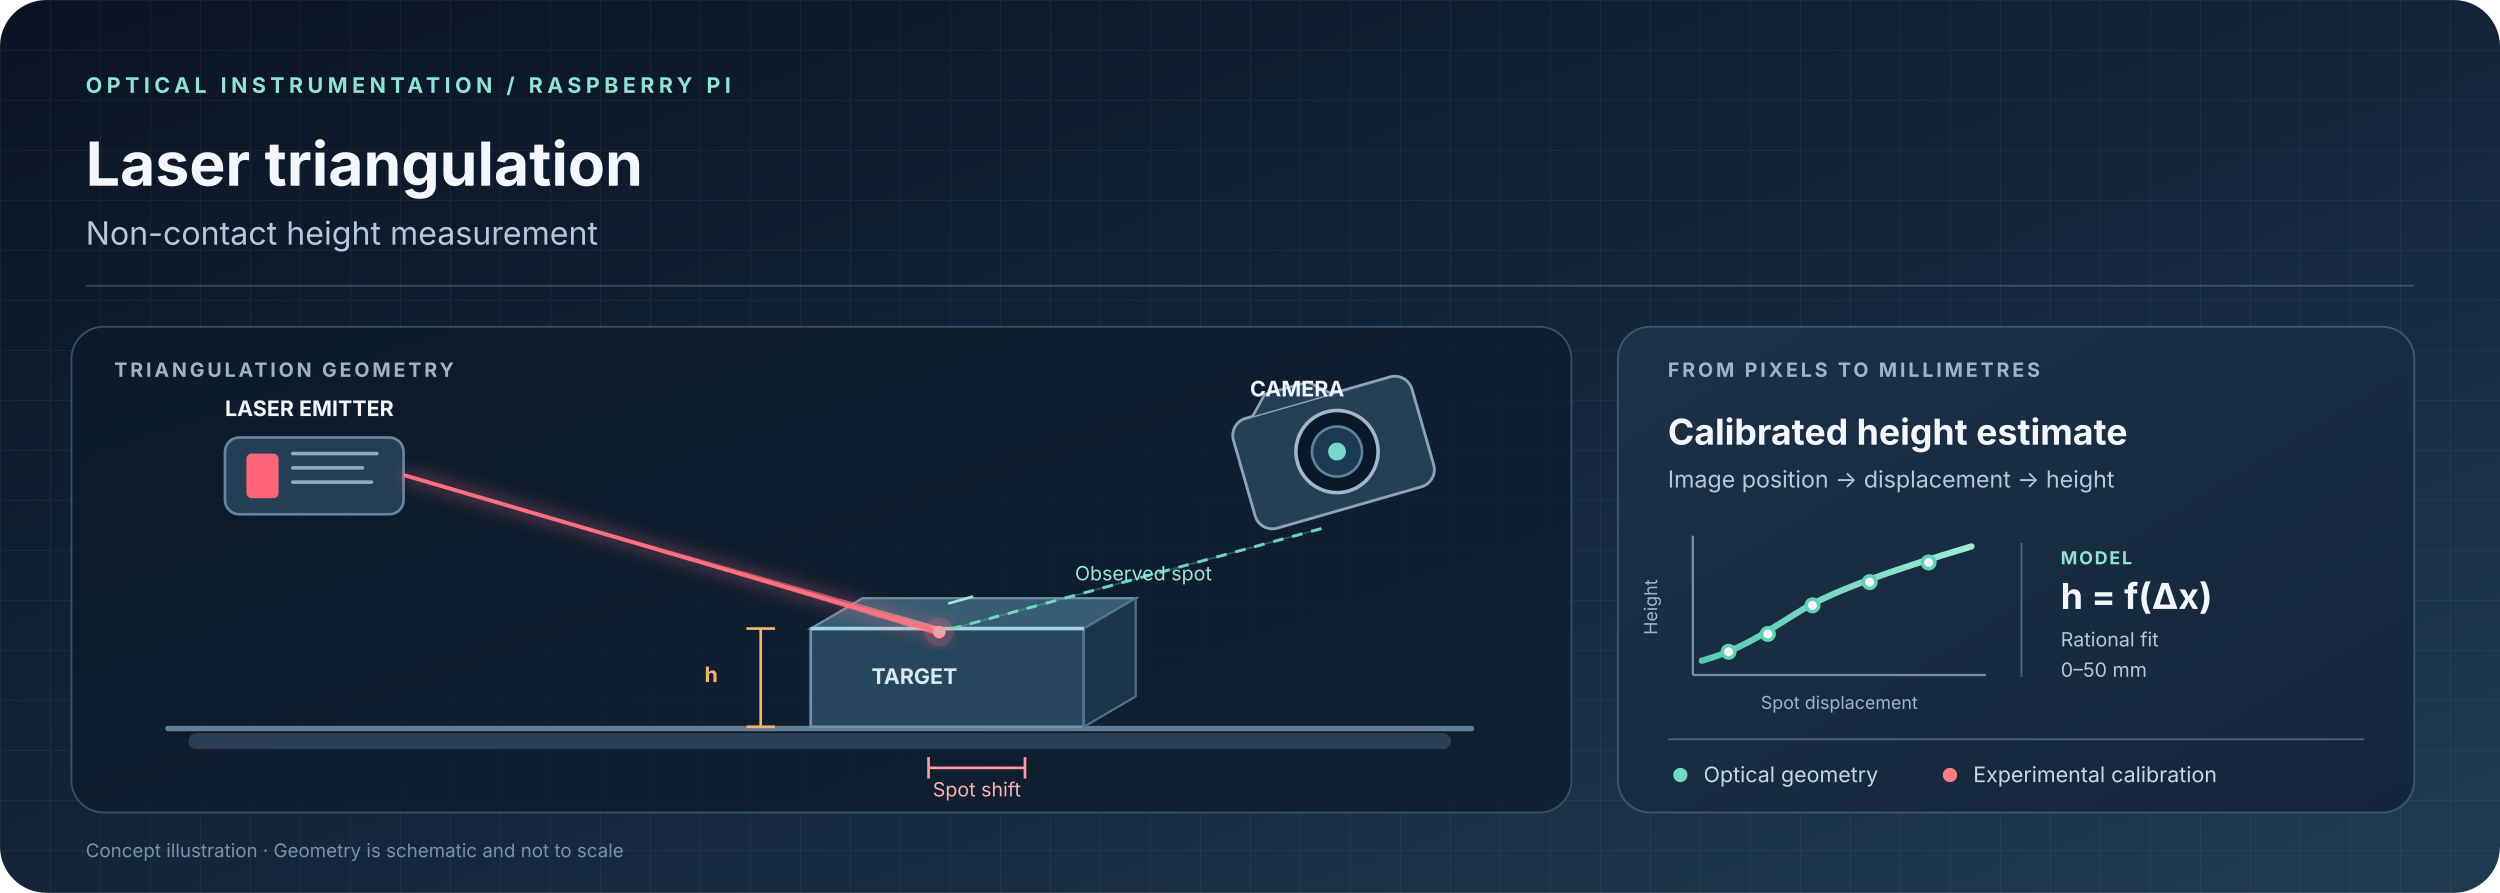
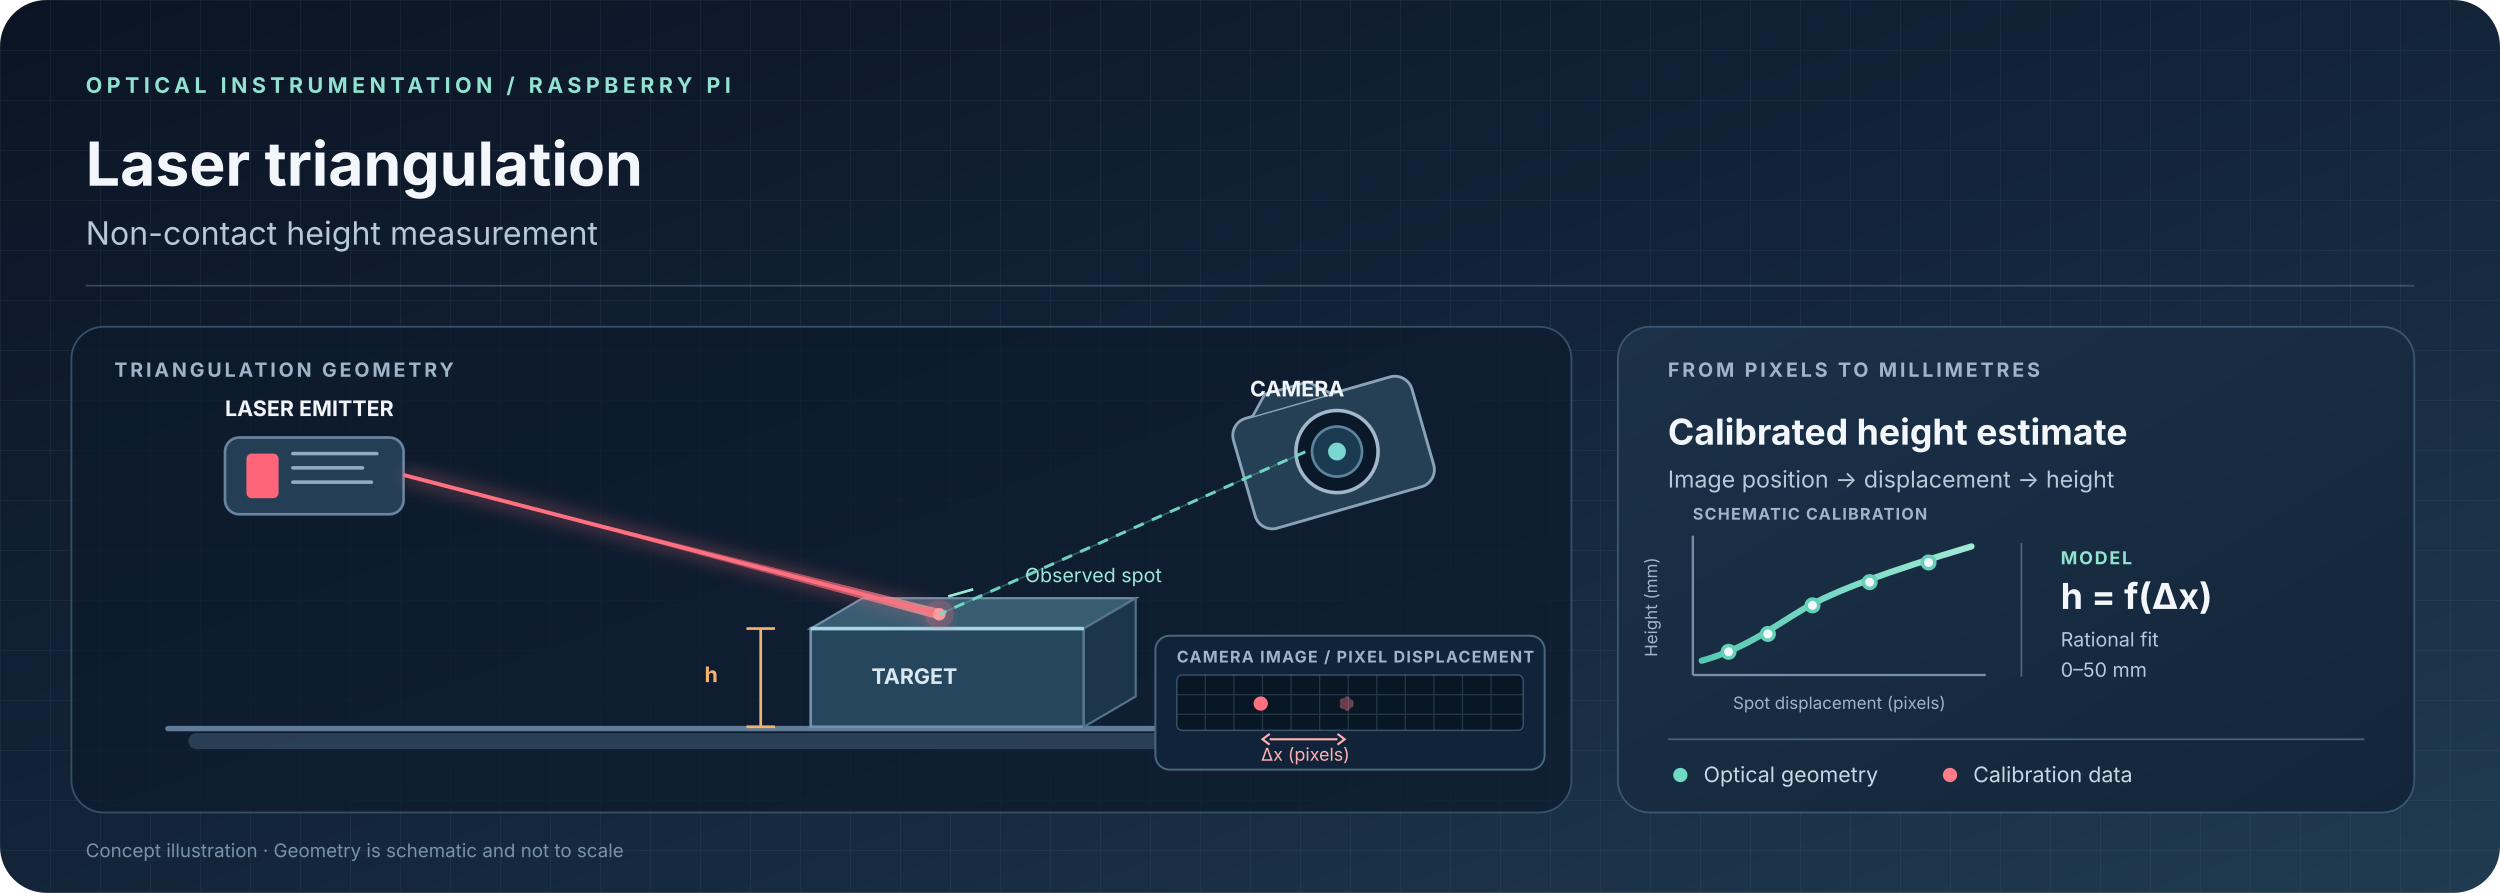
<svg xmlns="http://www.w3.org/2000/svg" width="1400" height="500" viewBox="0 0 1400 500" role="img" aria-labelledby="title desc">
  <defs>
    <linearGradient id="bg" x1="0" y1="0" x2="1" y2="1">
      <stop offset="0" stop-color="#0b1424" />
      <stop offset=".55" stop-color="#14263b" />
      <stop offset="1" stop-color="#203b50" />
    </linearGradient>
    <linearGradient id="panel" x1="0" y1="0" x2="1" y2="1">
      <stop offset="0" stop-color="#1b3148" />
      <stop offset="1" stop-color="#13253a" />
    </linearGradient>
    <linearGradient id="beam" x1="0" y1="0" x2="1" y2="0">
      <stop offset="0" stop-color="#ff6479" stop-opacity=".15" />
      <stop offset=".8" stop-color="#ff6479" stop-opacity=".9" />
      <stop offset="1" stop-color="#ffb1a1" stop-opacity=".95" />
    </linearGradient>
    <linearGradient id="mint" x1="0" y1="0" x2="1" y2="0">
      <stop offset="0" stop-color="#56c9b3" />
      <stop offset="1" stop-color="#a0ead6" />
    </linearGradient>
    <filter id="glow">
      <feGaussianBlur stdDeviation="5" result="blur" />
      <feMerge>
        <feMergeNode in="blur" />
        <feMergeNode in="SourceGraphic" />
      </feMerge>
    </filter>
    <pattern id="grid" width="28" height="28" patternUnits="userSpaceOnUse">
      <path d="M28 0H0V28" fill="none" stroke="#8fa8c2" stroke-opacity=".09" stroke-width="1" />
    </pattern>
  </defs>
  <rect width="1400" height="500" rx="26" fill="url(#bg)" />
  <rect width="1400" height="500" rx="26" fill="url(#grid)" />
  <g font-family="Inter,Segoe UI,Arial,sans-serif">
    <text x="48" y="52" fill="#91e2d0" font-size="12" font-weight="750" letter-spacing="2.5">OPTICAL INSTRUMENTATION  /  RASPBERRY PI</text>
    <text x="48" y="104" fill="#f3f7fb" font-size="34" font-weight="750">Laser triangulation</text>
    <text x="48" y="137" fill="#b6c8d9" font-size="18">Non-contact height measurement</text>
    <path d="M48 160H1352" stroke="#7690aa" stroke-opacity=".38" />
    <rect x="40" y="183" width="840" height="272" rx="18" fill="#0c1b2b" fill-opacity=".7" stroke="#35516a" />
    <text x="64" y="211" fill="#9fb4c8" font-size="11" font-weight="700" letter-spacing="1.6">TRIANGULATION GEOMETRY</text>
    <path d="M94 408H824" stroke="#607c96" stroke-width="3" stroke-linecap="round" />
    <path d="M110 415H808" stroke="#344d65" stroke-width="9" stroke-linecap="round" opacity=".7" />
    <path d="M454 352 L607 352 L607 407 L454 407 Z" fill="#26465d" stroke="#7292aa" stroke-width="1.5" />
    <path d="M454 352L483 335H636L607 352Z" fill="#385c72" stroke="#7292aa" stroke-width="1.2" />
    <path d="M607 352L636 335V390L607 407Z" fill="#1c354a" stroke="#54738b" stroke-width="1.2" />
    <text x="488" y="383" fill="#d9e7f1" font-size="12" font-weight="650">TARGET</text>
    <path d="M454 352H607" stroke="#a5d4e5" stroke-width="2" />
    <rect x="126" y="245" width="100" height="43" rx="8" fill="#243e55" stroke="#69849e" stroke-width="1.5" />
    <rect x="138" y="254" width="18" height="25" rx="3" fill="#ff6579" />
    <path d="M164 254H211M164 262H203M164 270H208" stroke="#93abc0" stroke-width="2" stroke-linecap="round" />
    <text x="126" y="233" fill="#f1f5f9" font-size="12" font-weight="650">LASER EMITTER</text>
-     <path d="M226 266L526 351L526 356Z" fill="url(#beam)" opacity=".75" />
-     <path d="M226 266L526 354" stroke="#ff7180" stroke-width="2.2" filter="url(#glow)" />
-     <circle cx="526" cy="354" r="8" fill="#ff667a" opacity=".25" filter="url(#glow)" />
-     <circle cx="526" cy="354" r="3.5" fill="#ff9a9e" />
+     <path d="M226 266L526 341L526 347Z" fill="url(#beam)" opacity=".75" />
+     <path d="M226 266L526 344" stroke="#ff7180" stroke-width="2.2" filter="url(#glow)" />
+     <circle cx="526" cy="344" r="8" fill="#ff667a" opacity=".25" filter="url(#glow)" />
+     <circle cx="526" cy="344" r="3.5" fill="#ff9a9e" />
    <g transform="translate(688 237) rotate(-16)">
      <rect x="0" y="0" width="104" height="64" rx="10" fill="#253f55" stroke="#8aa3b8" stroke-width="1.6" />
      <path d="M14 0L24 -10H49L60 0" fill="#253f55" stroke="#8aa3b8" stroke-width="1.5" />
      <circle cx="54" cy="32" r="23" fill="#0a1929" stroke="#a2b8ca" stroke-width="2" />
      <circle cx="54" cy="32" r="14" fill="#1b3b53" stroke="#5e839d" stroke-width="1.5" />
      <circle cx="54" cy="32" r="5" fill="#79d6d0" />
    </g>
    <text x="700" y="222" fill="#f1f5f9" font-size="12" font-weight="650">CAMERA</text>
-     <path d="M740 296L526 354" stroke="#71d9c4" stroke-width="1.7" stroke-dasharray="6 5" opacity=".95" />
-     <path d="M526 354L740 296" stroke="#71d9c4" stroke-width="1" opacity=".3" />
-     <path d="M531 338L545 334" stroke="#9ce7d7" stroke-width="1.5" />
-     <text x="602" y="325" fill="#9ce7d7" font-size="11">Observed spot</text>
+     <path d="M731 253L526 344" stroke="#71d9c4" stroke-width="1.7" stroke-dasharray="6 5" opacity=".95" />
+     <path d="M526 344L731 253" stroke="#71d9c4" stroke-width="1" opacity=".3" />
+     <path d="M531 334L545 330" stroke="#9ce7d7" stroke-width="1.5" />
+     <text x="574" y="326" fill="#9ce7d7" font-size="11">Observed spot</text>
    <path d="M426 352V407" stroke="#f2b36f" stroke-width="1.5" />
    <path d="M418 352H434M418 407H434" stroke="#f2b36f" stroke-width="1.5" />
    <text x="402" y="382" fill="#f2b36f" font-size="12" font-weight="700" text-anchor="end">h</text>
-     <path d="M520 430H574" stroke="#ff9a9f" stroke-width="1.5" />
-     <path d="M520 424V436M574 424V436" stroke="#ff9a9f" stroke-width="1.5" />
-     <text x="547" y="446" fill="#ffb1b1" font-size="11" text-anchor="middle">Spot shift</text>
+     <rect x="647" y="356" width="218" height="75" rx="8" fill="#102338" stroke="#49677f" stroke-width="1.1" />
+     <text x="659" y="371" fill="#9fb4c8" font-size="9" font-weight="700" letter-spacing=".7">CAMERA IMAGE / PIXEL DISPLACEMENT</text>
+     <rect x="659" y="378" width="194" height="31" rx="3" fill="#091725" stroke="#36536b" stroke-width=".8" />
+     <path d="M675 378V409M691 378V409M707 378V409M723 378V409M739 378V409M755 378V409M771 378V409M787 378V409M803 378V409M819 378V409M835 378V409M659 389H853M659 400H853" stroke="#57748a" stroke-opacity=".35" stroke-width=".7" />
+     <circle cx="706" cy="394" r="4" fill="#ff7180" />
+     <circle cx="754" cy="394" r="3.5" fill="#ff7180" opacity=".4" stroke="#ff9ca5" stroke-dasharray="2 2" />
+     <path d="M711 414H749M711 411L707 414L711 417M749 411L753 414L749 417" fill="none" stroke="#ffb1b1" stroke-width="1.2" />
+     <text x="731" y="426" fill="#ffb1b1" font-size="10" text-anchor="middle">Δx (pixels)</text>
    <rect x="906" y="183" width="446" height="272" rx="18" fill="url(#panel)" stroke="#3a5871" />
    <text x="934" y="211" fill="#9fb4c8" font-size="11" font-weight="700" letter-spacing="1.6">FROM PIXELS TO MILLIMETRES</text>
    <text x="934" y="249" fill="#f3f7fb" font-size="20" font-weight="700">Calibrated height estimate</text>
    <text x="934" y="273" fill="#b6c8d9" font-size="13">Image position → displacement → height</text>
+     <text x="948" y="291" fill="#9fb4c8" font-size="9" font-weight="700" letter-spacing=".7">SCHEMATIC CALIBRATION</text>
    <path d="M948 378V300M948 378H1112" stroke="#7690aa" stroke-width="1.3" />
    <path d="M953 370C978 363 993 351 1010 341S1057 320 1104 306" fill="none" stroke="url(#mint)" stroke-width="3.5" stroke-linecap="round" />
    <g fill="#f3f7fb" stroke="#63d0b8" stroke-width="2">
      <circle cx="968" cy="365" r="3.5" />
      <circle cx="990" cy="355" r="3.5" />
      <circle cx="1015" cy="339" r="3.5" />
      <circle cx="1047" cy="326" r="3.5" />
      <circle cx="1080" cy="315" r="3.5" />
    </g>
-     <text x="1030" y="397" fill="#9fb4c8" font-size="10" text-anchor="middle">Spot displacement</text>
-     <text x="928" y="340" fill="#9fb4c8" font-size="10" text-anchor="middle" transform="rotate(-90 928 340)">Height</text>
+     <text x="1030" y="397" fill="#9fb4c8" font-size="9.5" text-anchor="middle">Spot displacement (pixels)</text>
+     <text x="928" y="340" fill="#9fb4c8" font-size="9.5" text-anchor="middle" transform="rotate(-90 928 340)">Height (mm)</text>
    <path d="M1132 304V379" stroke="#4a657c" />
    <text x="1154" y="316" fill="#91e2d0" font-size="10" font-weight="750" letter-spacing="1">MODEL</text>
    <text x="1154" y="341" fill="#f3f7fb" font-size="20" font-weight="750">h = f(Δx)</text>
    <text x="1154" y="362" fill="#b6c8d9" font-size="11">Rational fit</text>
    <text x="1154" y="379" fill="#b6c8d9" font-size="11">0–50 mm</text>
    <path d="M934 414H1324" stroke="#48627a" />
    <circle cx="941" cy="434" r="4" fill="#70d9c3" />
    <text x="954" y="438" fill="#c6d7e5" font-size="12">Optical geometry</text>
    <circle cx="1092" cy="434" r="4" fill="#ff7b86" />
-     <text x="1105" y="438" fill="#c6d7e5" font-size="12">Experimental calibration</text>
+     <text x="1105" y="438" fill="#c6d7e5" font-size="12">Calibration data</text>
    <text x="48" y="480" fill="#7892a9" font-size="10.5">Concept illustration · Geometry is schematic and not to scale</text>
  </g>
</svg>
